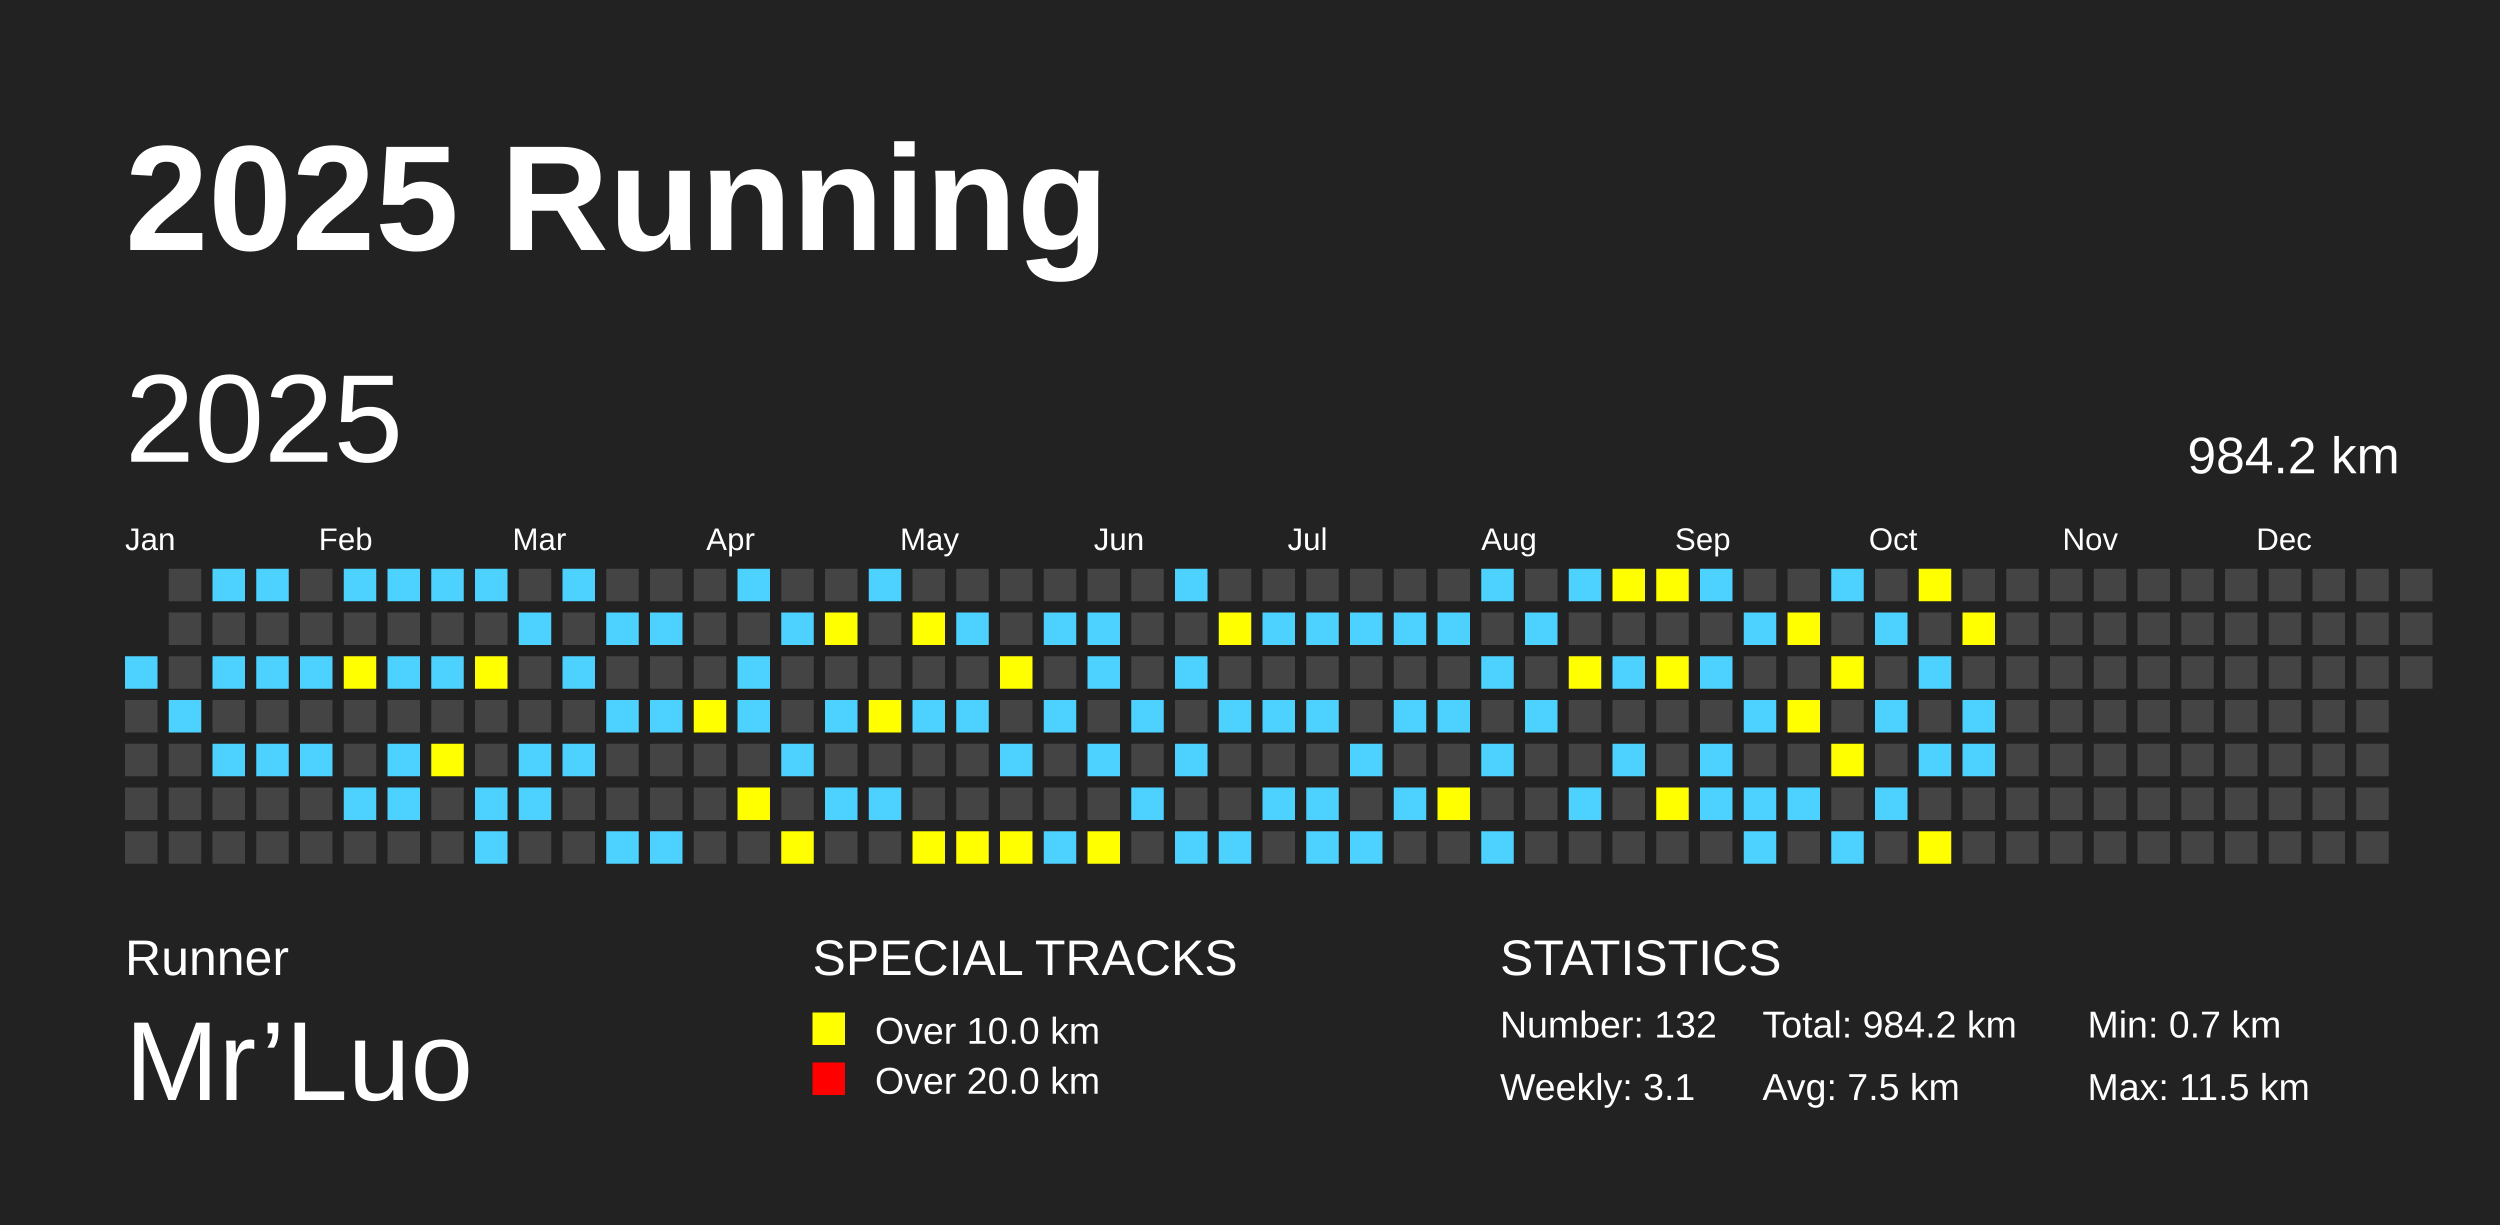
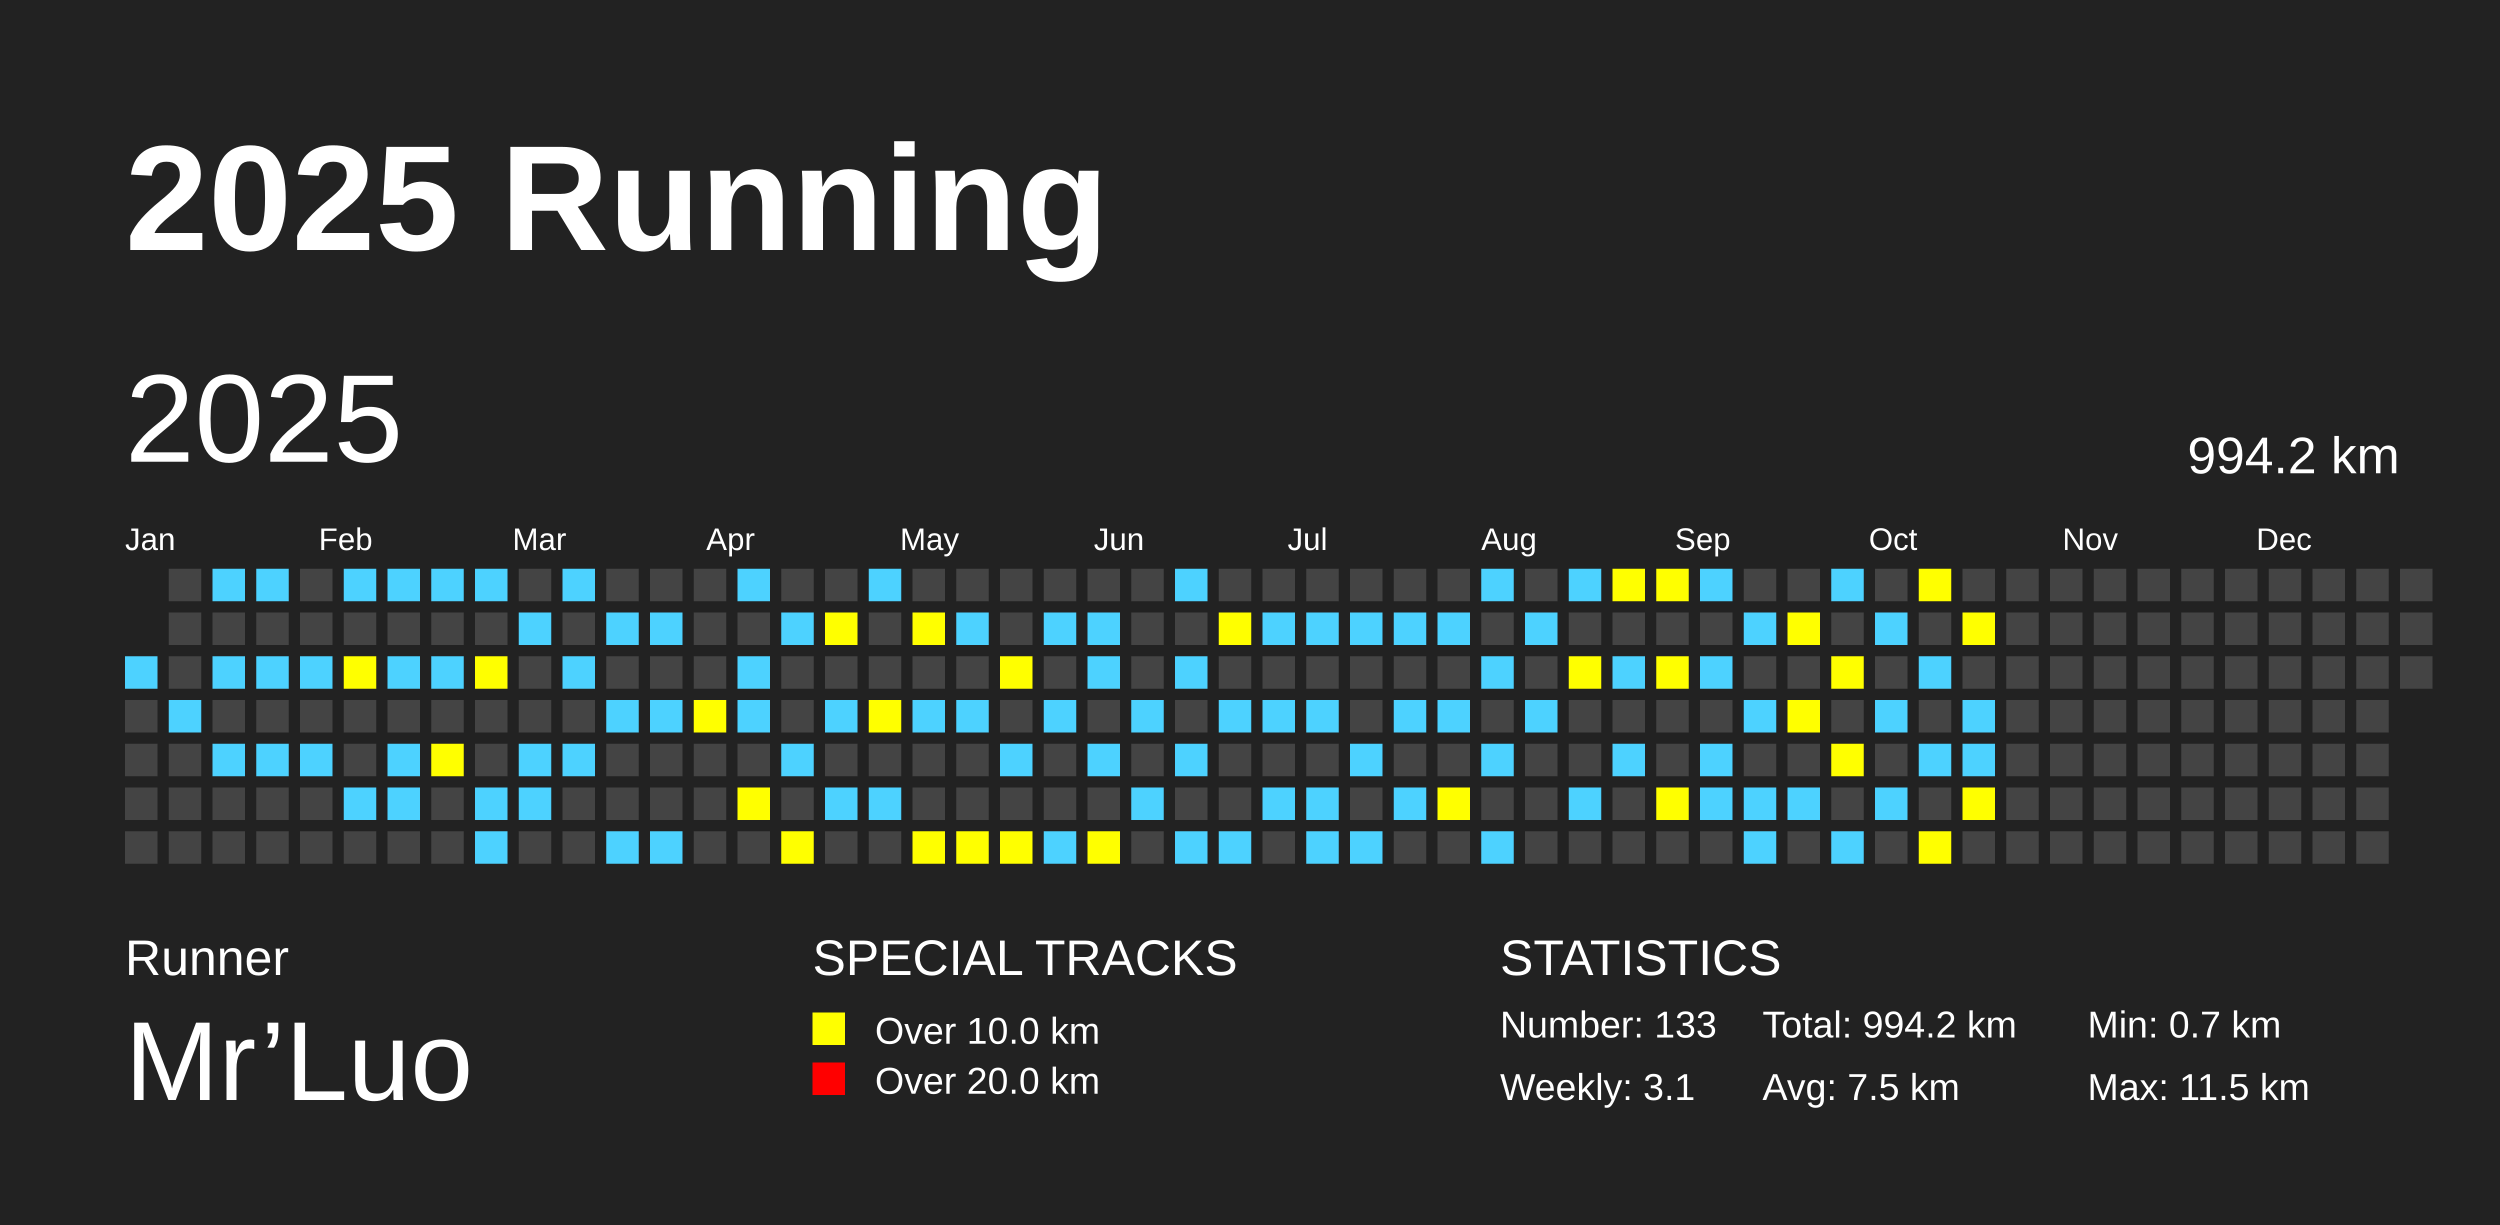
<svg xmlns="http://www.w3.org/2000/svg" baseProfile="full" height="98mm" version="1.1" viewBox="0,0,200,98" width="200mm">
  <defs />
  <rect fill="#222222" height="98" width="200" x="0" y="0" />
  <text fill="#FFFFFF" style="font-size:12px; font-family:Arial; font-weight:bold;" x="10" y="20">2025 Running</text>
  <text fill="#FFFFFF" style="font-size:4px; font-family:Arial" x="10" y="78">Runner</text>
  <text fill="#FFFFFF" style="font-size:9px; font-family:Arial" x="10" y="88">Mr’Luo</text>
  <text fill="#FFFFFF" style="font-size:4px; font-family:Arial" x="65" y="78">SPECIAL TRACKS</text>
  <rect fill="yellow" height="2.6" width="2.6" x="65" y="81" />
  <text fill="#FFFFFF" style="font-size:3px; font-family:Arial" x="70" y="83.5">Over 10.0 km</text>
  <rect fill="red" height="2.6" width="2.6" x="65" y="85" />
  <text fill="#FFFFFF" style="font-size:3px; font-family:Arial" x="70" y="87.5">Over 20.0 km</text>
  <text fill="#FFFFFF" style="font-size:4px; font-family:Arial" x="120" y="78">STATISTICS</text>
-   <text fill="#FFFFFF" style="font-size:3px; font-family:Arial" x="120" y="83">Number: 132</text>
+   <text fill="#FFFFFF" style="font-size:3px; font-family:Arial" x="120" y="83">Number: 133</text>
  <text fill="#FFFFFF" style="font-size:3px; font-family:Arial" x="120" y="88">Weekly: 3.1</text>
-   <text fill="#FFFFFF" style="font-size:3px; font-family:Arial" x="141" y="83">Total: 984.2 km</text>
+   <text fill="#FFFFFF" style="font-size:3px; font-family:Arial" x="141" y="83">Total: 994.2 km</text>
  <text fill="#FFFFFF" style="font-size:3px; font-family:Arial" x="141" y="88">Avg: 7.5 km</text>
  <text fill="#FFFFFF" style="font-size:3px; font-family:Arial" x="167" y="83">Min: 0.7 km</text>
  <text fill="#FFFFFF" style="font-size:3px; font-family:Arial" x="167" y="88">Max: 11.5 km</text>
  <text dominant-baseline="hanging" fill="#FFFFFF" style="font-size:10.0px; font-family:Arial;" x="10" y="30">2025</text>
-   <text dominant-baseline="hanging" fill="#FFFFFF" style="font-size:4.125px; font-family:Arial;" x="175" y="35">984.2 km</text>
+   <text dominant-baseline="hanging" fill="#FFFFFF" style="font-size:4.125px; font-family:Arial;" x="175" y="35">994.2 km</text>
  <text fill="#FFFFFF" style="font-size:2.5px; font-family:Arial" x="10.0" y="44">Jan</text>
  <text fill="#FFFFFF" style="font-size:2.5px; font-family:Arial" x="25.5" y="44">Feb</text>
  <text fill="#FFFFFF" style="font-size:2.5px; font-family:Arial" x="41.0" y="44">Mar</text>
  <text fill="#FFFFFF" style="font-size:2.5px; font-family:Arial" x="56.5" y="44">Apr</text>
  <text fill="#FFFFFF" style="font-size:2.5px; font-family:Arial" x="72.0" y="44">May</text>
  <text fill="#FFFFFF" style="font-size:2.5px; font-family:Arial" x="87.5" y="44">Jun</text>
  <text fill="#FFFFFF" style="font-size:2.5px; font-family:Arial" x="103.0" y="44">Jul</text>
  <text fill="#FFFFFF" style="font-size:2.5px; font-family:Arial" x="118.5" y="44">Aug</text>
  <text fill="#FFFFFF" style="font-size:2.5px; font-family:Arial" x="134.0" y="44">Sep</text>
  <text fill="#FFFFFF" style="font-size:2.5px; font-family:Arial" x="149.5" y="44">Oct</text>
  <text fill="#FFFFFF" style="font-size:2.5px; font-family:Arial" x="165.0" y="44">Nov</text>
  <text fill="#FFFFFF" style="font-size:2.5px; font-family:Arial" x="180.5" y="44">Dec</text>
  <rect fill="#4DD2FF" height="2.6" width="2.6" x="10.0" y="52.5" />
  <rect fill="#444444" height="2.6" width="2.6" x="10.0" y="56.0" />
  <rect fill="#444444" height="2.6" width="2.6" x="10.0" y="59.5" />
  <rect fill="#444444" height="2.6" width="2.6" x="10.0" y="63.0" />
  <rect fill="#444444" height="2.6" width="2.6" x="10.0" y="66.5" />
  <rect fill="#444444" height="2.6" width="2.6" x="13.5" y="45.5" />
  <rect fill="#444444" height="2.6" width="2.6" x="13.5" y="49.0" />
  <rect fill="#444444" height="2.6" width="2.6" x="13.5" y="52.5" />
  <rect fill="#4DD2FF" height="2.6" width="2.6" x="13.5" y="56.0" />
  <rect fill="#444444" height="2.6" width="2.6" x="13.5" y="59.5" />
  <rect fill="#444444" height="2.6" width="2.6" x="13.5" y="63.0" />
  <rect fill="#444444" height="2.6" width="2.6" x="13.5" y="66.5" />
  <rect fill="#4DD2FF" height="2.6" width="2.6" x="17.0" y="45.5" />
  <rect fill="#444444" height="2.6" width="2.6" x="17.0" y="49.0" />
  <rect fill="#4DD2FF" height="2.6" width="2.6" x="17.0" y="52.5" />
  <rect fill="#444444" height="2.6" width="2.6" x="17.0" y="56.0" />
  <rect fill="#4DD2FF" height="2.6" width="2.6" x="17.0" y="59.5" />
  <rect fill="#444444" height="2.6" width="2.6" x="17.0" y="63.0" />
  <rect fill="#444444" height="2.6" width="2.6" x="17.0" y="66.5" />
  <rect fill="#4DD2FF" height="2.6" width="2.6" x="20.5" y="45.5" />
  <rect fill="#444444" height="2.6" width="2.6" x="20.5" y="49.0" />
  <rect fill="#4DD2FF" height="2.6" width="2.6" x="20.5" y="52.5" />
  <rect fill="#444444" height="2.6" width="2.6" x="20.5" y="56.0" />
  <rect fill="#4DD2FF" height="2.6" width="2.6" x="20.5" y="59.5" />
  <rect fill="#444444" height="2.6" width="2.6" x="20.5" y="63.0" />
  <rect fill="#444444" height="2.6" width="2.6" x="20.5" y="66.5" />
  <rect fill="#444444" height="2.6" width="2.6" x="24.0" y="45.5" />
  <rect fill="#444444" height="2.6" width="2.6" x="24.0" y="49.0" />
  <rect fill="#4DD2FF" height="2.6" width="2.6" x="24.0" y="52.5" />
  <rect fill="#444444" height="2.6" width="2.6" x="24.0" y="56.0" />
  <rect fill="#4DD2FF" height="2.6" width="2.6" x="24.0" y="59.5" />
  <rect fill="#444444" height="2.6" width="2.6" x="24.0" y="63.0" />
  <rect fill="#444444" height="2.6" width="2.6" x="24.0" y="66.5" />
  <rect fill="#4DD2FF" height="2.6" width="2.6" x="27.5" y="45.5" />
  <rect fill="#444444" height="2.6" width="2.6" x="27.5" y="49.0" />
  <rect fill="yellow" height="2.6" width="2.6" x="27.5" y="52.5" />
  <rect fill="#444444" height="2.6" width="2.6" x="27.5" y="56.0" />
  <rect fill="#444444" height="2.6" width="2.6" x="27.5" y="59.5" />
  <rect fill="#4DD2FF" height="2.6" width="2.6" x="27.5" y="63.0" />
  <rect fill="#444444" height="2.6" width="2.6" x="27.5" y="66.5" />
  <rect fill="#4DD2FF" height="2.6" width="2.6" x="31.0" y="45.5" />
  <rect fill="#444444" height="2.6" width="2.6" x="31.0" y="49.0" />
  <rect fill="#4DD2FF" height="2.6" width="2.6" x="31.0" y="52.5" />
  <rect fill="#444444" height="2.6" width="2.6" x="31.0" y="56.0" />
  <rect fill="#4DD2FF" height="2.6" width="2.6" x="31.0" y="59.5" />
  <rect fill="#4DD2FF" height="2.6" width="2.6" x="31.0" y="63.0" />
  <rect fill="#444444" height="2.6" width="2.6" x="31.0" y="66.5" />
  <rect fill="#4DD2FF" height="2.6" width="2.6" x="34.5" y="45.5" />
  <rect fill="#444444" height="2.6" width="2.6" x="34.5" y="49.0" />
  <rect fill="#4DD2FF" height="2.6" width="2.6" x="34.5" y="52.5" />
  <rect fill="#444444" height="2.6" width="2.6" x="34.5" y="56.0" />
  <rect fill="yellow" height="2.6" width="2.6" x="34.5" y="59.5" />
  <rect fill="#444444" height="2.6" width="2.6" x="34.5" y="63.0" />
  <rect fill="#444444" height="2.6" width="2.6" x="34.5" y="66.5" />
  <rect fill="#4DD2FF" height="2.6" width="2.6" x="38.0" y="45.5" />
  <rect fill="#444444" height="2.6" width="2.6" x="38.0" y="49.0" />
  <rect fill="yellow" height="2.6" width="2.6" x="38.0" y="52.5" />
  <rect fill="#444444" height="2.6" width="2.6" x="38.0" y="56.0" />
  <rect fill="#444444" height="2.6" width="2.6" x="38.0" y="59.5" />
  <rect fill="#4DD2FF" height="2.6" width="2.6" x="38.0" y="63.0" />
  <rect fill="#4DD2FF" height="2.6" width="2.6" x="38.0" y="66.5" />
  <rect fill="#444444" height="2.6" width="2.6" x="41.5" y="45.5" />
  <rect fill="#4DD2FF" height="2.6" width="2.6" x="41.5" y="49.0" />
  <rect fill="#444444" height="2.6" width="2.6" x="41.5" y="52.5" />
  <rect fill="#444444" height="2.6" width="2.6" x="41.5" y="56.0" />
  <rect fill="#4DD2FF" height="2.6" width="2.6" x="41.5" y="59.5" />
  <rect fill="#4DD2FF" height="2.6" width="2.6" x="41.5" y="63.0" />
  <rect fill="#444444" height="2.6" width="2.6" x="41.5" y="66.5" />
  <rect fill="#4DD2FF" height="2.6" width="2.6" x="45.0" y="45.5" />
  <rect fill="#444444" height="2.6" width="2.6" x="45.0" y="49.0" />
  <rect fill="#4DD2FF" height="2.6" width="2.6" x="45.0" y="52.5" />
  <rect fill="#444444" height="2.6" width="2.6" x="45.0" y="56.0" />
  <rect fill="#4DD2FF" height="2.6" width="2.6" x="45.0" y="59.5" />
  <rect fill="#444444" height="2.6" width="2.6" x="45.0" y="63.0" />
  <rect fill="#444444" height="2.6" width="2.6" x="45.0" y="66.5" />
  <rect fill="#444444" height="2.6" width="2.6" x="48.5" y="45.5" />
  <rect fill="#4DD2FF" height="2.6" width="2.6" x="48.5" y="49.0" />
  <rect fill="#444444" height="2.6" width="2.6" x="48.5" y="52.5" />
  <rect fill="#4DD2FF" height="2.6" width="2.6" x="48.5" y="56.0" />
  <rect fill="#444444" height="2.6" width="2.6" x="48.5" y="59.5" />
  <rect fill="#444444" height="2.6" width="2.6" x="48.5" y="63.0" />
  <rect fill="#4DD2FF" height="2.6" width="2.6" x="48.5" y="66.5" />
  <rect fill="#444444" height="2.6" width="2.6" x="52.0" y="45.5" />
  <rect fill="#4DD2FF" height="2.6" width="2.6" x="52.0" y="49.0" />
  <rect fill="#444444" height="2.6" width="2.6" x="52.0" y="52.5" />
  <rect fill="#4DD2FF" height="2.6" width="2.6" x="52.0" y="56.0" />
  <rect fill="#444444" height="2.6" width="2.6" x="52.0" y="59.5" />
  <rect fill="#444444" height="2.6" width="2.6" x="52.0" y="63.0" />
  <rect fill="#4DD2FF" height="2.6" width="2.6" x="52.0" y="66.5" />
  <rect fill="#444444" height="2.6" width="2.6" x="55.5" y="45.5" />
  <rect fill="#444444" height="2.6" width="2.6" x="55.5" y="49.0" />
  <rect fill="#444444" height="2.6" width="2.6" x="55.5" y="52.5" />
  <rect fill="yellow" height="2.6" width="2.6" x="55.5" y="56.0" />
  <rect fill="#444444" height="2.6" width="2.6" x="55.5" y="59.5" />
  <rect fill="#444444" height="2.6" width="2.6" x="55.5" y="63.0" />
  <rect fill="#444444" height="2.6" width="2.6" x="55.5" y="66.5" />
  <rect fill="#4DD2FF" height="2.6" width="2.6" x="59.0" y="45.5" />
  <rect fill="#444444" height="2.6" width="2.6" x="59.0" y="49.0" />
  <rect fill="#4DD2FF" height="2.6" width="2.6" x="59.0" y="52.5" />
  <rect fill="#4DD2FF" height="2.6" width="2.6" x="59.0" y="56.0" />
  <rect fill="#444444" height="2.6" width="2.6" x="59.0" y="59.5" />
  <rect fill="yellow" height="2.6" width="2.6" x="59.0" y="63.0" />
  <rect fill="#444444" height="2.6" width="2.6" x="59.0" y="66.5" />
  <rect fill="#444444" height="2.6" width="2.6" x="62.5" y="45.5" />
  <rect fill="#4DD2FF" height="2.6" width="2.6" x="62.5" y="49.0" />
  <rect fill="#444444" height="2.6" width="2.6" x="62.5" y="52.5" />
  <rect fill="#444444" height="2.6" width="2.6" x="62.5" y="56.0" />
  <rect fill="#4DD2FF" height="2.6" width="2.6" x="62.5" y="59.5" />
  <rect fill="#444444" height="2.6" width="2.6" x="62.5" y="63.0" />
  <rect fill="yellow" height="2.6" width="2.6" x="62.5" y="66.5" />
  <rect fill="#444444" height="2.6" width="2.6" x="66.0" y="45.5" />
  <rect fill="yellow" height="2.6" width="2.6" x="66.0" y="49.0" />
  <rect fill="#444444" height="2.6" width="2.6" x="66.0" y="52.5" />
  <rect fill="#4DD2FF" height="2.6" width="2.6" x="66.0" y="56.0" />
  <rect fill="#444444" height="2.6" width="2.6" x="66.0" y="59.5" />
  <rect fill="#4DD2FF" height="2.6" width="2.6" x="66.0" y="63.0" />
  <rect fill="#444444" height="2.6" width="2.6" x="66.0" y="66.5" />
  <rect fill="#4DD2FF" height="2.6" width="2.6" x="69.5" y="45.5" />
  <rect fill="#444444" height="2.6" width="2.6" x="69.5" y="49.0" />
  <rect fill="#444444" height="2.6" width="2.6" x="69.5" y="52.5" />
  <rect fill="yellow" height="2.6" width="2.6" x="69.5" y="56.0" />
  <rect fill="#444444" height="2.6" width="2.6" x="69.5" y="59.5" />
  <rect fill="#4DD2FF" height="2.6" width="2.6" x="69.5" y="63.0" />
  <rect fill="#444444" height="2.6" width="2.6" x="69.5" y="66.5" />
  <rect fill="#444444" height="2.6" width="2.6" x="73.0" y="45.5" />
  <rect fill="yellow" height="2.6" width="2.6" x="73.0" y="49.0" />
  <rect fill="#444444" height="2.6" width="2.6" x="73.0" y="52.5" />
  <rect fill="#4DD2FF" height="2.6" width="2.6" x="73.0" y="56.0" />
  <rect fill="#444444" height="2.6" width="2.6" x="73.0" y="59.5" />
  <rect fill="#444444" height="2.6" width="2.6" x="73.0" y="63.0" />
  <rect fill="yellow" height="2.6" width="2.6" x="73.0" y="66.5" />
  <rect fill="#444444" height="2.6" width="2.6" x="76.5" y="45.5" />
  <rect fill="#4DD2FF" height="2.6" width="2.6" x="76.5" y="49.0" />
  <rect fill="#444444" height="2.6" width="2.6" x="76.5" y="52.5" />
  <rect fill="#4DD2FF" height="2.6" width="2.6" x="76.5" y="56.0" />
  <rect fill="#444444" height="2.6" width="2.6" x="76.5" y="59.5" />
  <rect fill="#444444" height="2.6" width="2.6" x="76.5" y="63.0" />
  <rect fill="yellow" height="2.6" width="2.6" x="76.5" y="66.5" />
  <rect fill="#444444" height="2.6" width="2.6" x="80.0" y="45.5" />
  <rect fill="#444444" height="2.6" width="2.6" x="80.0" y="49.0" />
  <rect fill="yellow" height="2.6" width="2.6" x="80.0" y="52.5" />
  <rect fill="#444444" height="2.6" width="2.6" x="80.0" y="56.0" />
  <rect fill="#4DD2FF" height="2.6" width="2.6" x="80.0" y="59.5" />
  <rect fill="#444444" height="2.6" width="2.6" x="80.0" y="63.0" />
  <rect fill="yellow" height="2.6" width="2.6" x="80.0" y="66.5" />
  <rect fill="#444444" height="2.6" width="2.6" x="83.5" y="45.5" />
  <rect fill="#4DD2FF" height="2.6" width="2.6" x="83.5" y="49.0" />
  <rect fill="#444444" height="2.6" width="2.6" x="83.5" y="52.5" />
  <rect fill="#4DD2FF" height="2.6" width="2.6" x="83.5" y="56.0" />
  <rect fill="#444444" height="2.6" width="2.6" x="83.5" y="59.5" />
  <rect fill="#444444" height="2.6" width="2.6" x="83.5" y="63.0" />
  <rect fill="#4DD2FF" height="2.6" width="2.6" x="83.5" y="66.5" />
  <rect fill="#444444" height="2.6" width="2.6" x="87.0" y="45.5" />
  <rect fill="#4DD2FF" height="2.6" width="2.6" x="87.0" y="49.0" />
  <rect fill="#4DD2FF" height="2.6" width="2.6" x="87.0" y="52.5" />
  <rect fill="#444444" height="2.6" width="2.6" x="87.0" y="56.0" />
  <rect fill="#4DD2FF" height="2.6" width="2.6" x="87.0" y="59.5" />
  <rect fill="#444444" height="2.6" width="2.6" x="87.0" y="63.0" />
  <rect fill="yellow" height="2.6" width="2.6" x="87.0" y="66.5" />
  <rect fill="#444444" height="2.6" width="2.6" x="90.5" y="45.5" />
  <rect fill="#444444" height="2.6" width="2.6" x="90.5" y="49.0" />
  <rect fill="#444444" height="2.6" width="2.6" x="90.5" y="52.5" />
  <rect fill="#4DD2FF" height="2.6" width="2.6" x="90.5" y="56.0" />
  <rect fill="#444444" height="2.6" width="2.6" x="90.5" y="59.5" />
  <rect fill="#4DD2FF" height="2.6" width="2.6" x="90.5" y="63.0" />
  <rect fill="#444444" height="2.6" width="2.6" x="90.5" y="66.5" />
  <rect fill="#4DD2FF" height="2.6" width="2.6" x="94.0" y="45.5" />
  <rect fill="#444444" height="2.6" width="2.6" x="94.0" y="49.0" />
  <rect fill="#4DD2FF" height="2.6" width="2.6" x="94.0" y="52.5" />
  <rect fill="#444444" height="2.6" width="2.6" x="94.0" y="56.0" />
  <rect fill="#4DD2FF" height="2.6" width="2.6" x="94.0" y="59.5" />
  <rect fill="#444444" height="2.6" width="2.6" x="94.0" y="63.0" />
  <rect fill="#4DD2FF" height="2.6" width="2.6" x="94.0" y="66.5" />
  <rect fill="#444444" height="2.6" width="2.6" x="97.5" y="45.5" />
  <rect fill="yellow" height="2.6" width="2.6" x="97.5" y="49.0" />
  <rect fill="#444444" height="2.6" width="2.6" x="97.5" y="52.5" />
  <rect fill="#4DD2FF" height="2.6" width="2.6" x="97.5" y="56.0" />
  <rect fill="#444444" height="2.6" width="2.6" x="97.5" y="59.5" />
  <rect fill="#444444" height="2.6" width="2.6" x="97.5" y="63.0" />
  <rect fill="#4DD2FF" height="2.6" width="2.6" x="97.5" y="66.5" />
  <rect fill="#444444" height="2.6" width="2.6" x="101.0" y="45.5" />
  <rect fill="#4DD2FF" height="2.6" width="2.6" x="101.0" y="49.0" />
  <rect fill="#444444" height="2.6" width="2.6" x="101.0" y="52.5" />
  <rect fill="#4DD2FF" height="2.6" width="2.6" x="101.0" y="56.0" />
  <rect fill="#444444" height="2.6" width="2.6" x="101.0" y="59.5" />
  <rect fill="#4DD2FF" height="2.6" width="2.6" x="101.0" y="63.0" />
  <rect fill="#444444" height="2.6" width="2.6" x="101.0" y="66.5" />
  <rect fill="#444444" height="2.6" width="2.6" x="104.5" y="45.5" />
  <rect fill="#4DD2FF" height="2.6" width="2.6" x="104.5" y="49.0" />
  <rect fill="#444444" height="2.6" width="2.6" x="104.5" y="52.5" />
  <rect fill="#4DD2FF" height="2.6" width="2.6" x="104.5" y="56.0" />
  <rect fill="#444444" height="2.6" width="2.6" x="104.5" y="59.5" />
  <rect fill="#4DD2FF" height="2.6" width="2.6" x="104.5" y="63.0" />
  <rect fill="#4DD2FF" height="2.6" width="2.6" x="104.5" y="66.5" />
  <rect fill="#444444" height="2.6" width="2.6" x="108.0" y="45.5" />
  <rect fill="#4DD2FF" height="2.6" width="2.6" x="108.0" y="49.0" />
  <rect fill="#444444" height="2.6" width="2.6" x="108.0" y="52.5" />
  <rect fill="#444444" height="2.6" width="2.6" x="108.0" y="56.0" />
  <rect fill="#4DD2FF" height="2.6" width="2.6" x="108.0" y="59.5" />
  <rect fill="#444444" height="2.6" width="2.6" x="108.0" y="63.0" />
  <rect fill="#4DD2FF" height="2.6" width="2.6" x="108.0" y="66.5" />
  <rect fill="#444444" height="2.6" width="2.6" x="111.5" y="45.5" />
  <rect fill="#4DD2FF" height="2.6" width="2.6" x="111.5" y="49.0" />
  <rect fill="#444444" height="2.6" width="2.6" x="111.5" y="52.5" />
  <rect fill="#4DD2FF" height="2.6" width="2.6" x="111.5" y="56.0" />
  <rect fill="#444444" height="2.6" width="2.6" x="111.5" y="59.5" />
  <rect fill="#4DD2FF" height="2.6" width="2.6" x="111.5" y="63.0" />
  <rect fill="#444444" height="2.6" width="2.6" x="111.5" y="66.5" />
  <rect fill="#444444" height="2.6" width="2.6" x="115.0" y="45.5" />
  <rect fill="#4DD2FF" height="2.6" width="2.6" x="115.0" y="49.0" />
  <rect fill="#444444" height="2.6" width="2.6" x="115.0" y="52.5" />
  <rect fill="#4DD2FF" height="2.6" width="2.6" x="115.0" y="56.0" />
  <rect fill="#444444" height="2.6" width="2.6" x="115.0" y="59.5" />
  <rect fill="yellow" height="2.6" width="2.6" x="115.0" y="63.0" />
  <rect fill="#444444" height="2.6" width="2.6" x="115.0" y="66.5" />
  <rect fill="#4DD2FF" height="2.6" width="2.6" x="118.5" y="45.5" />
  <rect fill="#444444" height="2.6" width="2.6" x="118.5" y="49.0" />
  <rect fill="#4DD2FF" height="2.6" width="2.6" x="118.5" y="52.5" />
  <rect fill="#444444" height="2.6" width="2.6" x="118.5" y="56.0" />
  <rect fill="#4DD2FF" height="2.6" width="2.6" x="118.5" y="59.5" />
  <rect fill="#444444" height="2.6" width="2.6" x="118.5" y="63.0" />
  <rect fill="#4DD2FF" height="2.6" width="2.6" x="118.5" y="66.5" />
  <rect fill="#444444" height="2.6" width="2.6" x="122.0" y="45.5" />
  <rect fill="#4DD2FF" height="2.6" width="2.6" x="122.0" y="49.0" />
  <rect fill="#444444" height="2.6" width="2.6" x="122.0" y="52.5" />
  <rect fill="#4DD2FF" height="2.6" width="2.6" x="122.0" y="56.0" />
  <rect fill="#444444" height="2.6" width="2.6" x="122.0" y="59.5" />
  <rect fill="#444444" height="2.6" width="2.6" x="122.0" y="63.0" />
  <rect fill="#444444" height="2.6" width="2.6" x="122.0" y="66.5" />
  <rect fill="#4DD2FF" height="2.6" width="2.6" x="125.5" y="45.5" />
  <rect fill="#444444" height="2.6" width="2.6" x="125.5" y="49.0" />
  <rect fill="yellow" height="2.6" width="2.6" x="125.5" y="52.5" />
  <rect fill="#444444" height="2.6" width="2.6" x="125.5" y="56.0" />
  <rect fill="#444444" height="2.6" width="2.6" x="125.5" y="59.5" />
  <rect fill="#4DD2FF" height="2.6" width="2.6" x="125.5" y="63.0" />
  <rect fill="#444444" height="2.6" width="2.6" x="125.5" y="66.5" />
  <rect fill="yellow" height="2.6" width="2.6" x="129.0" y="45.5" />
  <rect fill="#444444" height="2.6" width="2.6" x="129.0" y="49.0" />
  <rect fill="#4DD2FF" height="2.6" width="2.6" x="129.0" y="52.5" />
  <rect fill="#444444" height="2.6" width="2.6" x="129.0" y="56.0" />
  <rect fill="#4DD2FF" height="2.6" width="2.6" x="129.0" y="59.5" />
  <rect fill="#444444" height="2.6" width="2.6" x="129.0" y="63.0" />
  <rect fill="#444444" height="2.6" width="2.6" x="129.0" y="66.5" />
  <rect fill="yellow" height="2.6" width="2.6" x="132.5" y="45.5" />
  <rect fill="#444444" height="2.6" width="2.6" x="132.5" y="49.0" />
  <rect fill="yellow" height="2.6" width="2.6" x="132.5" y="52.5" />
  <rect fill="#444444" height="2.6" width="2.6" x="132.5" y="56.0" />
  <rect fill="#444444" height="2.6" width="2.6" x="132.5" y="59.5" />
  <rect fill="yellow" height="2.6" width="2.6" x="132.5" y="63.0" />
  <rect fill="#444444" height="2.6" width="2.6" x="132.5" y="66.5" />
  <rect fill="#4DD2FF" height="2.6" width="2.6" x="136.0" y="45.5" />
  <rect fill="#444444" height="2.6" width="2.6" x="136.0" y="49.0" />
  <rect fill="#4DD2FF" height="2.6" width="2.6" x="136.0" y="52.5" />
  <rect fill="#444444" height="2.6" width="2.6" x="136.0" y="56.0" />
  <rect fill="#4DD2FF" height="2.6" width="2.6" x="136.0" y="59.5" />
  <rect fill="#4DD2FF" height="2.6" width="2.6" x="136.0" y="63.0" />
  <rect fill="#444444" height="2.6" width="2.6" x="136.0" y="66.5" />
  <rect fill="#444444" height="2.6" width="2.6" x="139.5" y="45.5" />
  <rect fill="#4DD2FF" height="2.6" width="2.6" x="139.5" y="49.0" />
  <rect fill="#444444" height="2.6" width="2.6" x="139.5" y="52.5" />
  <rect fill="#4DD2FF" height="2.6" width="2.6" x="139.5" y="56.0" />
  <rect fill="#444444" height="2.6" width="2.6" x="139.5" y="59.5" />
  <rect fill="#4DD2FF" height="2.6" width="2.6" x="139.5" y="63.0" />
  <rect fill="#4DD2FF" height="2.6" width="2.6" x="139.5" y="66.5" />
  <rect fill="#444444" height="2.6" width="2.6" x="143.0" y="45.5" />
  <rect fill="yellow" height="2.6" width="2.6" x="143.0" y="49.0" />
  <rect fill="#444444" height="2.6" width="2.6" x="143.0" y="52.5" />
  <rect fill="yellow" height="2.6" width="2.6" x="143.0" y="56.0" />
  <rect fill="#444444" height="2.6" width="2.6" x="143.0" y="59.5" />
  <rect fill="#4DD2FF" height="2.6" width="2.6" x="143.0" y="63.0" />
  <rect fill="#444444" height="2.6" width="2.6" x="143.0" y="66.5" />
  <rect fill="#4DD2FF" height="2.6" width="2.6" x="146.5" y="45.5" />
  <rect fill="#444444" height="2.6" width="2.6" x="146.5" y="49.0" />
  <rect fill="yellow" height="2.6" width="2.6" x="146.5" y="52.5" />
  <rect fill="#444444" height="2.6" width="2.6" x="146.5" y="56.0" />
  <rect fill="yellow" height="2.6" width="2.6" x="146.5" y="59.5" />
  <rect fill="#444444" height="2.6" width="2.6" x="146.5" y="63.0" />
  <rect fill="#4DD2FF" height="2.6" width="2.6" x="146.5" y="66.5" />
  <rect fill="#444444" height="2.6" width="2.6" x="150.0" y="45.5" />
  <rect fill="#4DD2FF" height="2.6" width="2.6" x="150.0" y="49.0" />
  <rect fill="#444444" height="2.6" width="2.6" x="150.0" y="52.5" />
  <rect fill="#4DD2FF" height="2.6" width="2.6" x="150.0" y="56.0" />
  <rect fill="#444444" height="2.6" width="2.6" x="150.0" y="59.5" />
  <rect fill="#4DD2FF" height="2.6" width="2.6" x="150.0" y="63.0" />
  <rect fill="#444444" height="2.6" width="2.6" x="150.0" y="66.5" />
  <rect fill="yellow" height="2.6" width="2.6" x="153.5" y="45.5" />
  <rect fill="#444444" height="2.6" width="2.6" x="153.5" y="49.0" />
  <rect fill="#4DD2FF" height="2.6" width="2.6" x="153.5" y="52.5" />
  <rect fill="#444444" height="2.6" width="2.6" x="153.5" y="56.0" />
  <rect fill="#4DD2FF" height="2.6" width="2.6" x="153.5" y="59.5" />
  <rect fill="#444444" height="2.6" width="2.6" x="153.5" y="63.0" />
  <rect fill="yellow" height="2.6" width="2.6" x="153.5" y="66.5" />
  <rect fill="#444444" height="2.6" width="2.6" x="157.0" y="45.5" />
  <rect fill="yellow" height="2.6" width="2.6" x="157.0" y="49.0" />
  <rect fill="#444444" height="2.6" width="2.6" x="157.0" y="52.5" />
  <rect fill="#4DD2FF" height="2.6" width="2.6" x="157.0" y="56.0" />
  <rect fill="#4DD2FF" height="2.6" width="2.6" x="157.0" y="59.5" />
-   <rect fill="#444444" height="2.6" width="2.6" x="157.0" y="63.0" />
+   <rect fill="yellow" height="2.6" width="2.6" x="157.0" y="63.0" />
  <rect fill="#444444" height="2.6" width="2.6" x="157.0" y="66.5" />
  <rect fill="#444444" height="2.6" width="2.6" x="160.5" y="45.5" />
  <rect fill="#444444" height="2.6" width="2.6" x="160.5" y="49.0" />
  <rect fill="#444444" height="2.6" width="2.6" x="160.5" y="52.5" />
  <rect fill="#444444" height="2.6" width="2.6" x="160.5" y="56.0" />
  <rect fill="#444444" height="2.6" width="2.6" x="160.5" y="59.5" />
  <rect fill="#444444" height="2.6" width="2.6" x="160.5" y="63.0" />
  <rect fill="#444444" height="2.6" width="2.6" x="160.5" y="66.5" />
  <rect fill="#444444" height="2.6" width="2.6" x="164.0" y="45.5" />
  <rect fill="#444444" height="2.6" width="2.6" x="164.0" y="49.0" />
  <rect fill="#444444" height="2.6" width="2.6" x="164.0" y="52.5" />
  <rect fill="#444444" height="2.6" width="2.6" x="164.0" y="56.0" />
  <rect fill="#444444" height="2.6" width="2.6" x="164.0" y="59.5" />
  <rect fill="#444444" height="2.6" width="2.6" x="164.0" y="63.0" />
  <rect fill="#444444" height="2.6" width="2.6" x="164.0" y="66.5" />
  <rect fill="#444444" height="2.6" width="2.6" x="167.5" y="45.5" />
  <rect fill="#444444" height="2.6" width="2.6" x="167.5" y="49.0" />
  <rect fill="#444444" height="2.6" width="2.6" x="167.5" y="52.5" />
  <rect fill="#444444" height="2.6" width="2.6" x="167.5" y="56.0" />
  <rect fill="#444444" height="2.6" width="2.6" x="167.5" y="59.5" />
  <rect fill="#444444" height="2.6" width="2.6" x="167.5" y="63.0" />
  <rect fill="#444444" height="2.6" width="2.6" x="167.5" y="66.5" />
  <rect fill="#444444" height="2.6" width="2.6" x="171.0" y="45.5" />
  <rect fill="#444444" height="2.6" width="2.6" x="171.0" y="49.0" />
  <rect fill="#444444" height="2.6" width="2.6" x="171.0" y="52.5" />
  <rect fill="#444444" height="2.6" width="2.6" x="171.0" y="56.0" />
  <rect fill="#444444" height="2.6" width="2.6" x="171.0" y="59.5" />
  <rect fill="#444444" height="2.6" width="2.6" x="171.0" y="63.0" />
  <rect fill="#444444" height="2.6" width="2.6" x="171.0" y="66.5" />
  <rect fill="#444444" height="2.6" width="2.6" x="174.5" y="45.5" />
  <rect fill="#444444" height="2.6" width="2.6" x="174.5" y="49.0" />
  <rect fill="#444444" height="2.6" width="2.6" x="174.5" y="52.5" />
  <rect fill="#444444" height="2.6" width="2.6" x="174.5" y="56.0" />
  <rect fill="#444444" height="2.6" width="2.6" x="174.5" y="59.5" />
  <rect fill="#444444" height="2.6" width="2.6" x="174.5" y="63.0" />
  <rect fill="#444444" height="2.6" width="2.6" x="174.5" y="66.5" />
  <rect fill="#444444" height="2.6" width="2.6" x="178.0" y="45.5" />
  <rect fill="#444444" height="2.6" width="2.6" x="178.0" y="49.0" />
  <rect fill="#444444" height="2.6" width="2.6" x="178.0" y="52.5" />
  <rect fill="#444444" height="2.6" width="2.6" x="178.0" y="56.0" />
  <rect fill="#444444" height="2.6" width="2.6" x="178.0" y="59.5" />
  <rect fill="#444444" height="2.6" width="2.6" x="178.0" y="63.0" />
  <rect fill="#444444" height="2.6" width="2.6" x="178.0" y="66.5" />
  <rect fill="#444444" height="2.6" width="2.6" x="181.5" y="45.5" />
  <rect fill="#444444" height="2.6" width="2.6" x="181.5" y="49.0" />
  <rect fill="#444444" height="2.6" width="2.6" x="181.5" y="52.5" />
  <rect fill="#444444" height="2.6" width="2.6" x="181.5" y="56.0" />
  <rect fill="#444444" height="2.6" width="2.6" x="181.5" y="59.5" />
  <rect fill="#444444" height="2.6" width="2.6" x="181.5" y="63.0" />
  <rect fill="#444444" height="2.6" width="2.6" x="181.5" y="66.5" />
  <rect fill="#444444" height="2.6" width="2.6" x="185.0" y="45.5" />
  <rect fill="#444444" height="2.6" width="2.6" x="185.0" y="49.0" />
  <rect fill="#444444" height="2.6" width="2.6" x="185.0" y="52.5" />
  <rect fill="#444444" height="2.6" width="2.6" x="185.0" y="56.0" />
  <rect fill="#444444" height="2.6" width="2.6" x="185.0" y="59.5" />
  <rect fill="#444444" height="2.6" width="2.6" x="185.0" y="63.0" />
  <rect fill="#444444" height="2.6" width="2.6" x="185.0" y="66.5" />
  <rect fill="#444444" height="2.6" width="2.6" x="188.5" y="45.5" />
  <rect fill="#444444" height="2.6" width="2.6" x="188.5" y="49.0" />
  <rect fill="#444444" height="2.6" width="2.6" x="188.5" y="52.5" />
  <rect fill="#444444" height="2.6" width="2.6" x="188.5" y="56.0" />
  <rect fill="#444444" height="2.6" width="2.6" x="188.5" y="59.5" />
  <rect fill="#444444" height="2.6" width="2.6" x="188.5" y="63.0" />
  <rect fill="#444444" height="2.6" width="2.6" x="188.5" y="66.5" />
  <rect fill="#444444" height="2.6" width="2.6" x="192.0" y="45.5" />
  <rect fill="#444444" height="2.6" width="2.6" x="192.0" y="49.0" />
  <rect fill="#444444" height="2.6" width="2.6" x="192.0" y="52.5" />
</svg>
